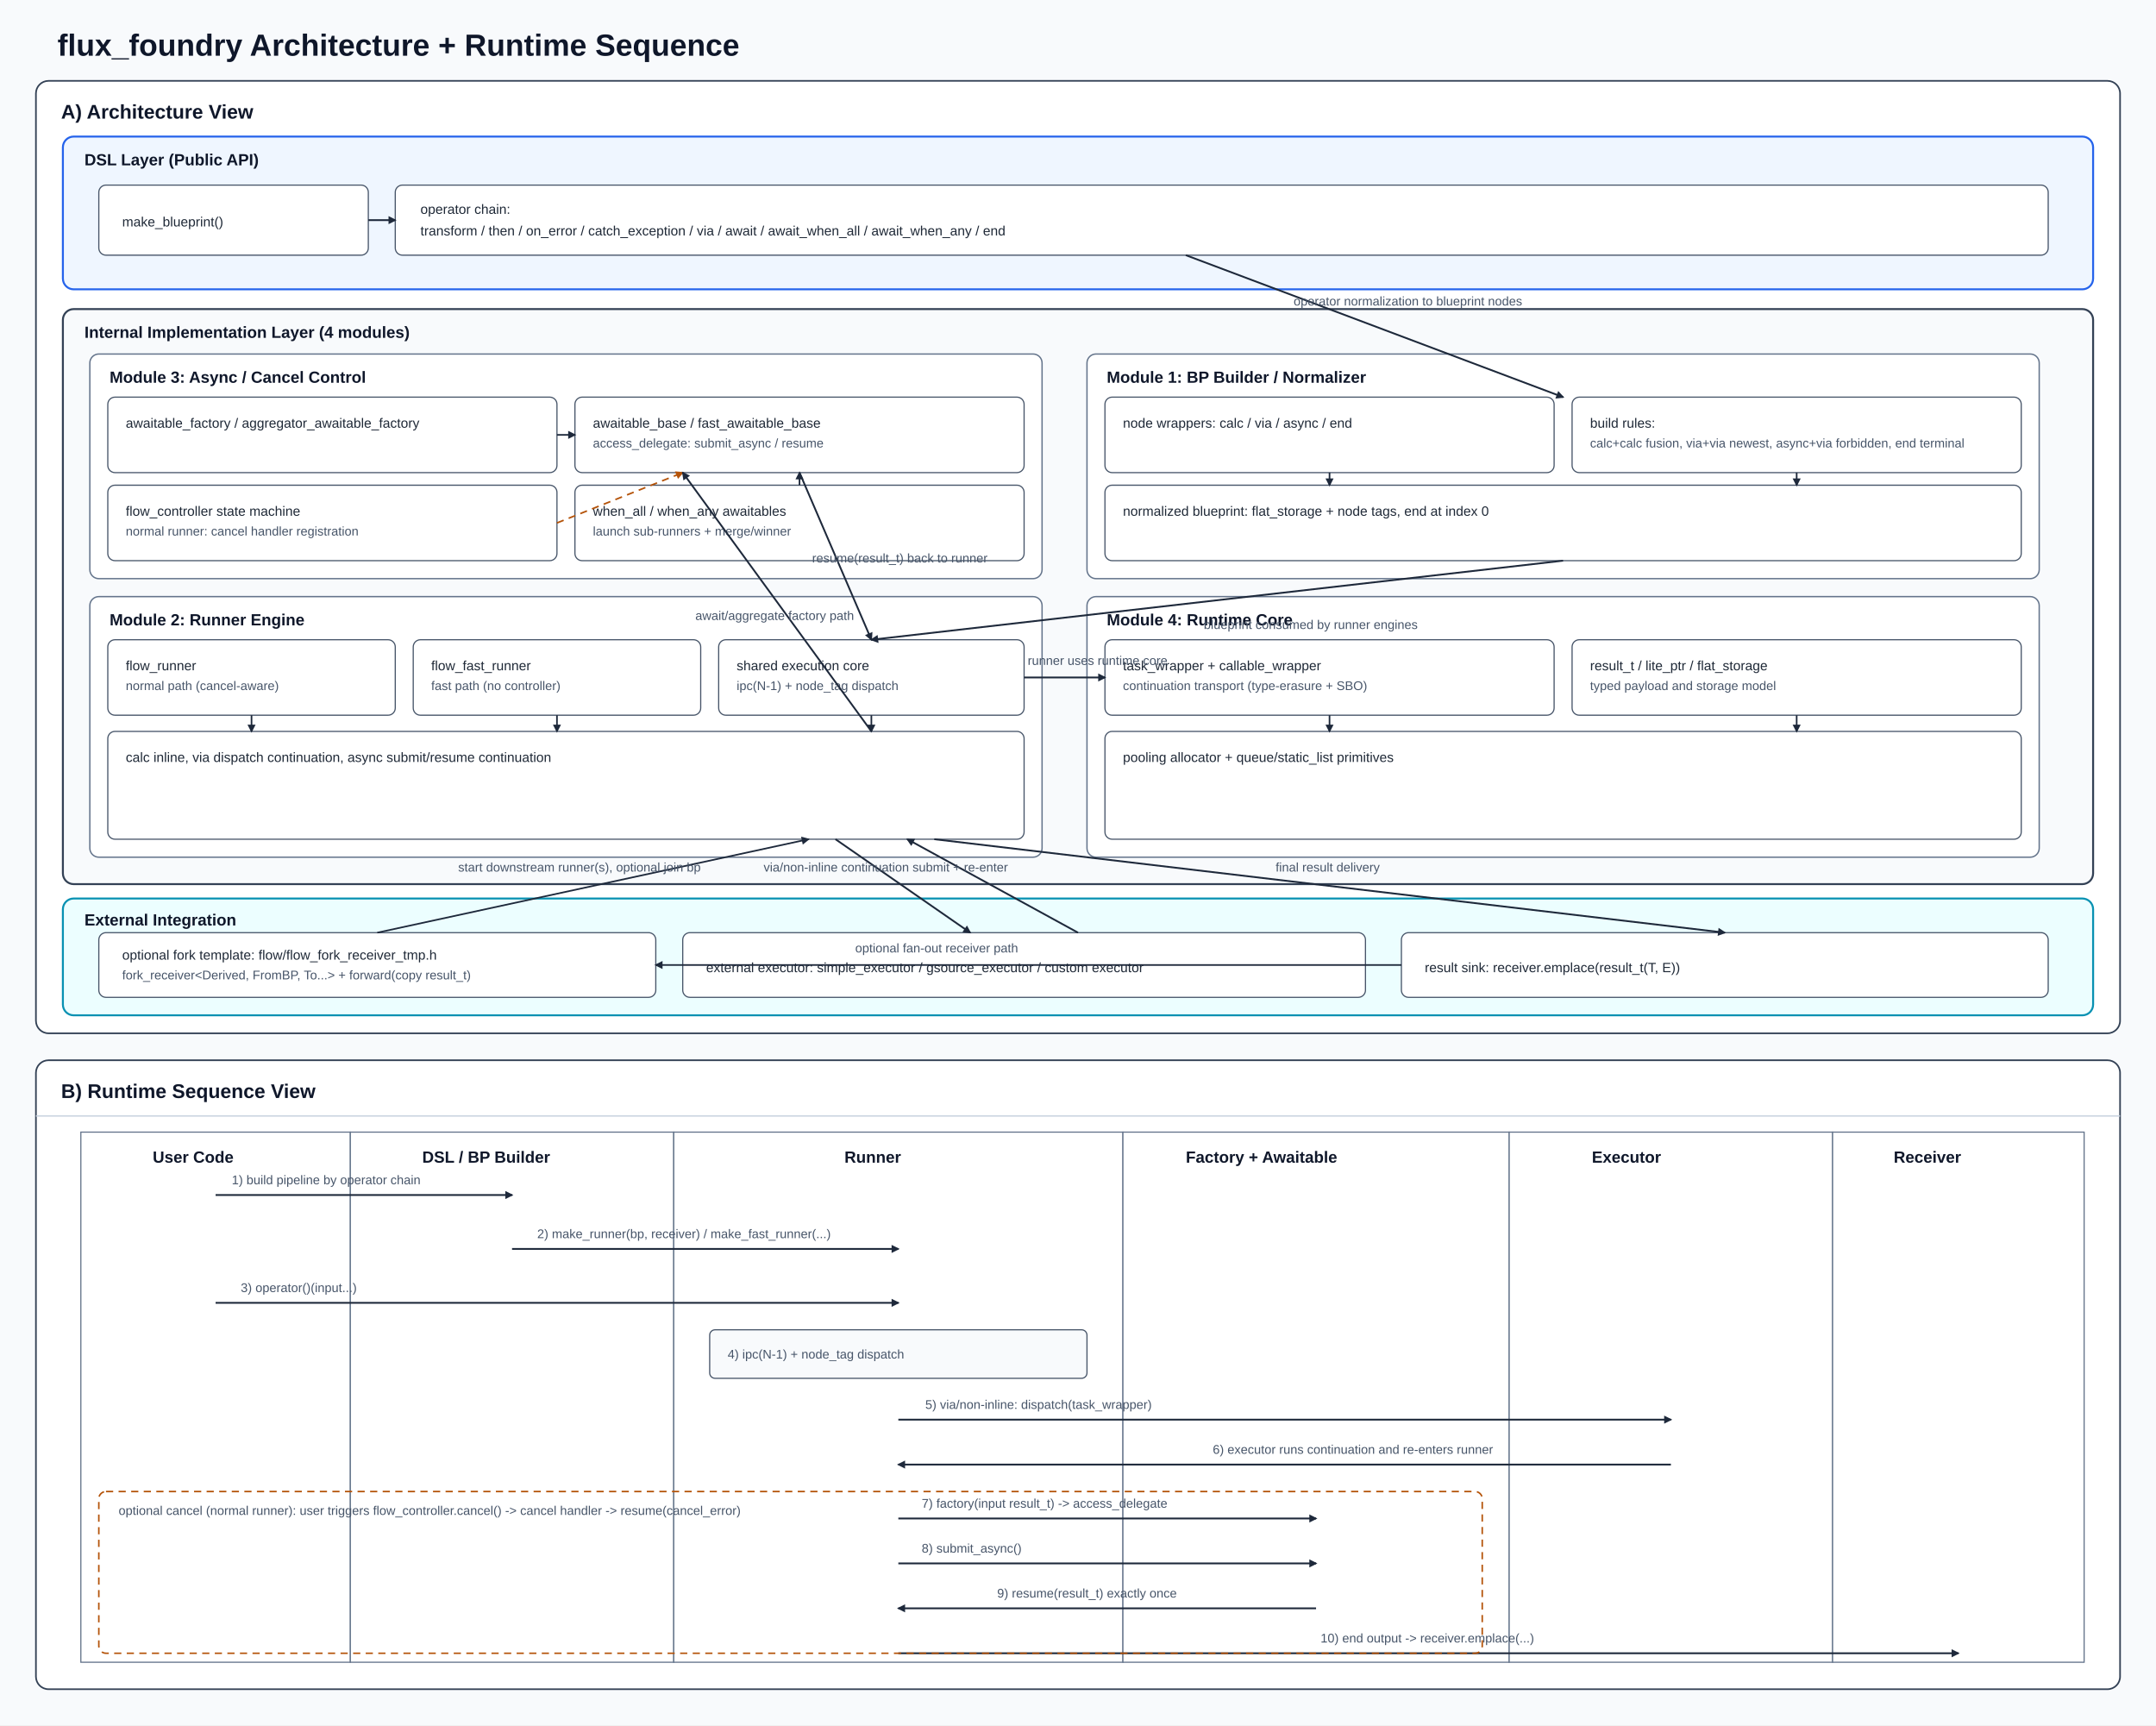
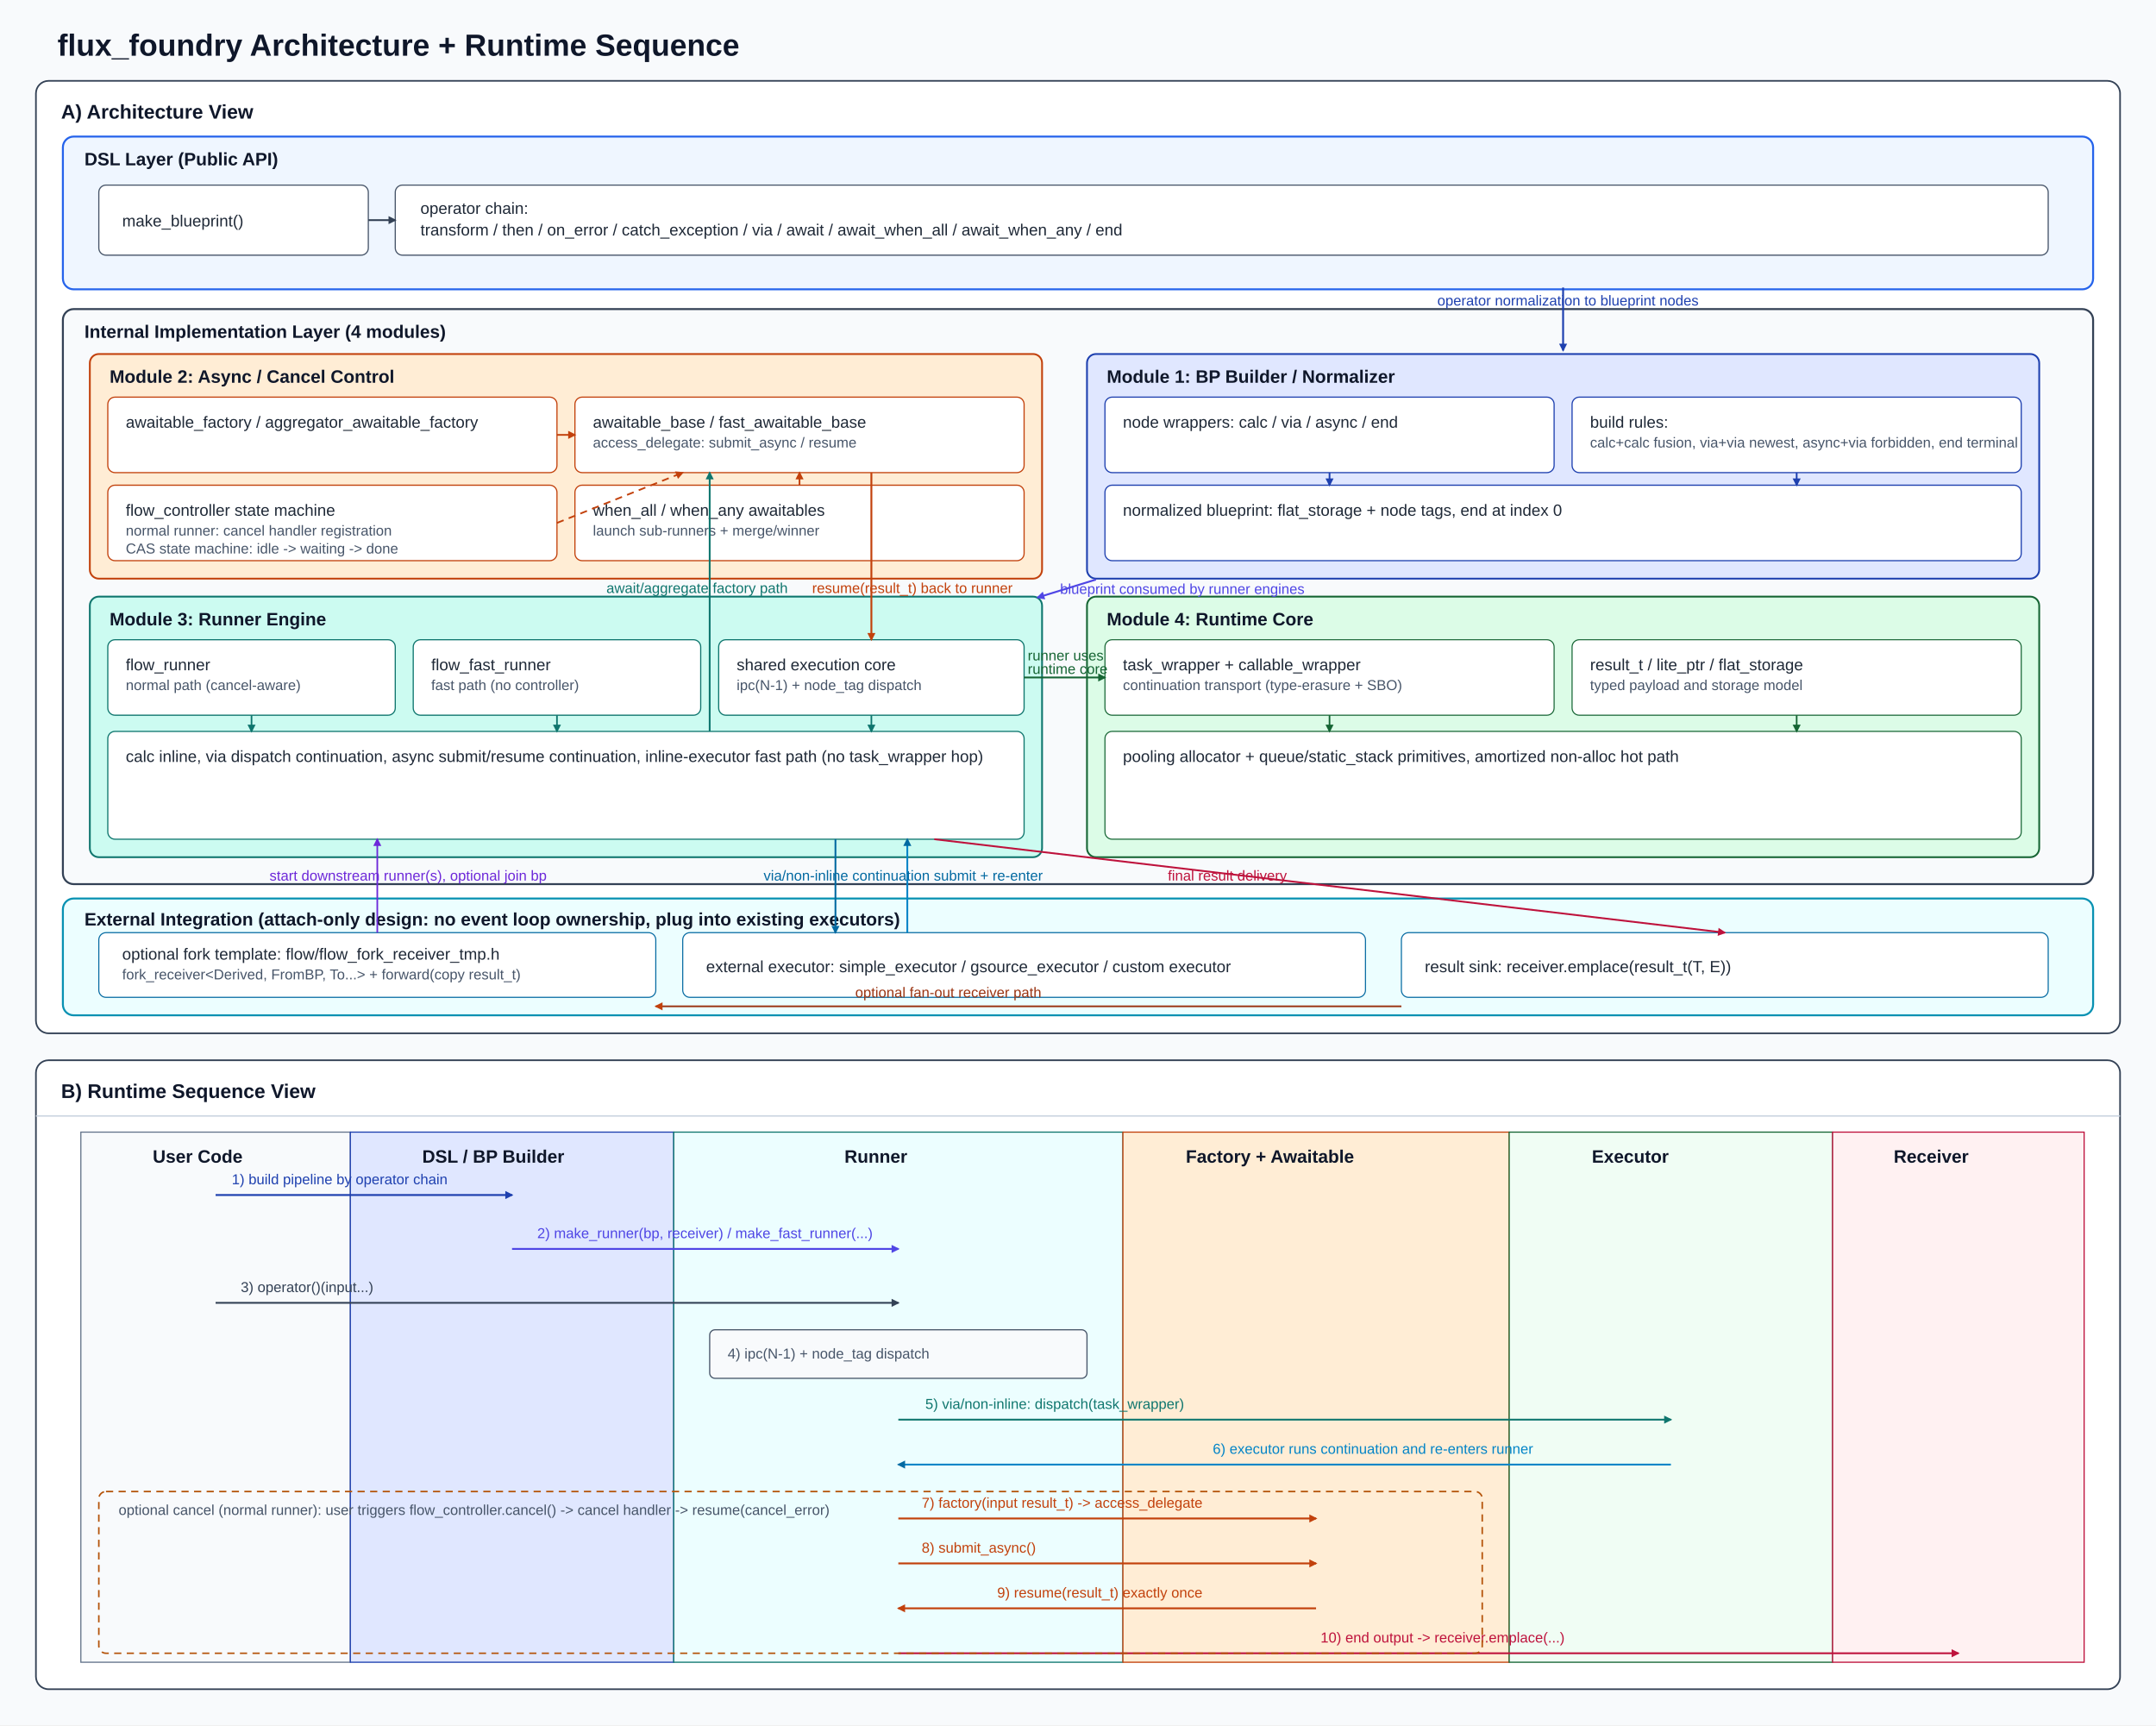
<svg xmlns="http://www.w3.org/2000/svg" width="2400" height="1920" viewBox="0 0 2400 1920" role="img" aria-labelledby="title desc">
  <defs>
    <style>
      .bg { fill: #f8fafc; }
      .panel { fill: #ffffff; stroke: #334155; stroke-width: 1.8; rx: 14; ry: 14; }
      .layer { fill: #eff6ff; stroke: #2563eb; stroke-width: 2.2; rx: 12; ry: 12; }
      .layer-impl { fill: #f8fafc; stroke: #334155; stroke-width: 2.2; rx: 12; ry: 12; }
      .layer-ext { fill: #ecfeff; stroke: #0891b2; stroke-width: 2.2; rx: 12; ry: 12; }
      .module { fill: #ffffff; stroke: #64748b; stroke-width: 1.5; rx: 10; ry: 10; }
+       .module-bp { fill: #e0e7ff; stroke: #1e40af; stroke-width: 2; rx: 10; ry: 10; }
+       .module-run { fill: #ccfbf1; stroke: #0f766e; stroke-width: 2; rx: 10; ry: 10; }
+       .module-async { fill: #ffedd5; stroke: #c2410c; stroke-width: 2; rx: 10; ry: 10; }
+       .module-core { fill: #dcfce7; stroke: #166534; stroke-width: 2; rx: 10; ry: 10; }
      .node { fill: #ffffff; stroke: #475569; stroke-width: 1.3; rx: 8; ry: 8; }
+       .node-bp { fill: #ffffff; stroke: #1e40af; stroke-width: 1.3; rx: 8; ry: 8; }
+       .node-run { fill: #ffffff; stroke: #0f766e; stroke-width: 1.3; rx: 8; ry: 8; }
+       .node-async { fill: #ffffff; stroke: #c2410c; stroke-width: 1.3; rx: 8; ry: 8; }
+       .node-core { fill: #ffffff; stroke: #166534; stroke-width: 1.2; rx: 8; ry: 8; }
+       .node-ext { fill: #ffffff; stroke: #0369a1; stroke-width: 1.2; rx: 8; ry: 8; }
      .seq-lane { fill: #ffffff; stroke: #64748b; stroke-width: 1.3; }
+       .seq-lane-user { fill: #f8fafc; stroke: #64748b; stroke-width: 1.3; }
+       .seq-lane-bp { fill: #e0e7ff; stroke: #1e40af; stroke-width: 1.3; }
+       .seq-lane-run { fill: #ecfeff; stroke: #0f766e; stroke-width: 1.3; }
+       .seq-lane-async { fill: #ffedd5; stroke: #c2410c; stroke-width: 1.3; }
+       .seq-lane-exec { fill: #f0fdf4; stroke: #166534; stroke-width: 1.3; }
+       .seq-lane-sink { fill: #fff1f2; stroke: #be123c; stroke-width: 1.3; }
      .seq-note { fill: #f8fafc; stroke: #475569; stroke-width: 1.3; rx: 6; ry: 6; }
      .seq-opt { fill: none; stroke: #b45309; stroke-width: 1.7; stroke-dasharray: 8 6; rx: 8; ry: 8; }
      .title { font: 620 34px "Segoe UI", "Arial", sans-serif; fill: #0f172a; }
      .subtitle { font: 600 22px "Segoe UI", "Arial", sans-serif; fill: #0f172a; }
-       .label { font: 600 18px "Segoe UI", "Arial", sans-serif; fill: #0f172a; }
-       .text { font: 450 15px "Segoe UI", "Arial", sans-serif; fill: #1f2937; }
-       .small { font: 430 14px "Segoe UI", "Arial", sans-serif; fill: #475569; }
-       .arrow { stroke: #1e293b; stroke-width: 2; fill: none; marker-end: url(#arrow); }
-       .arrow-soft { stroke: #1e293b; stroke-width: 1.8; fill: none; marker-end: url(#arrow); }
-       .arrow-dash { stroke: #b45309; stroke-width: 1.8; fill: none; stroke-dasharray: 8 6; marker-end: url(#arrow-orange); }
+       .label { font: 600 20px "Segoe UI", "Arial", sans-serif; fill: #0f172a; }
+       .text { font: 450 18px "Segoe UI", "Arial", sans-serif; fill: #1f2937; }
+       .small { font: 430 16px "Segoe UI", "Arial", sans-serif; fill: #475569; }
+       .txt-slate { fill: #334155; }
+       .txt-bp { fill: #1e40af; }
+       .txt-indigo { fill: #4f46e5; }
+       .txt-run { fill: #0f766e; }
+       .txt-async { fill: #c2410c; }
+       .txt-core { fill: #166534; }
+       .txt-ext { fill: #0369a1; }
+       .txt-ext2 { fill: #0284c7; }
+       .txt-sink { fill: #be123c; }
+       .txt-brown { fill: #9a3412; }
+       .txt-fork { fill: #6d28d9; }
+       .arrow { stroke: #334155; stroke-width: 2; fill: none; marker-end: url(#arrow-slate); }
+       .arrow-soft { stroke: #334155; stroke-width: 1.8; fill: none; marker-end: url(#arrow-slate); }
+       .arrow-bp-int { stroke: #1e40af; stroke-width: 1.9; fill: none; marker-end: url(#arrow-bp); }
+       .arrow-run-int { stroke: #0f766e; stroke-width: 1.8; fill: none; marker-end: url(#arrow-run); }
+       .arrow-async-int { stroke: #c2410c; stroke-width: 1.9; fill: none; marker-end: url(#arrow-async); }
+       .arrow-core-int { stroke: #166534; stroke-width: 1.8; fill: none; marker-end: url(#arrow-core); }
+       .arrow-inter-dsl-bp { stroke: #1e40af; stroke-width: 2.1; fill: none; marker-end: url(#arrow-bp); }
+       .arrow-inter-bp-run { stroke: #4f46e5; stroke-width: 2.1; fill: none; marker-end: url(#arrow-indigo); }
+       .arrow-inter-run-async { stroke: #0f766e; stroke-width: 2; fill: none; marker-end: url(#arrow-run); }
+       .arrow-inter-async-run { stroke: #c2410c; stroke-width: 2.1; fill: none; marker-end: url(#arrow-async); }
+       .arrow-inter-run-core { stroke: #166534; stroke-width: 2; fill: none; marker-end: url(#arrow-core); }
+       .arrow-inter-run-ext { stroke: #0369a1; stroke-width: 2; fill: none; marker-end: url(#arrow-ext); }
+       .arrow-inter-ext-run { stroke: #0284c7; stroke-width: 2; fill: none; marker-end: url(#arrow-ext); }
+       .arrow-inter-run-sink { stroke: #be123c; stroke-width: 2; fill: none; marker-end: url(#arrow-sink); }
+       .arrow-inter-sink-fork { stroke: #9a3412; stroke-width: 1.9; fill: none; marker-end: url(#arrow-async); }
+       .arrow-inter-fork-run { stroke: #6d28d9; stroke-width: 1.8; fill: none; marker-end: url(#arrow-violet); }
+       .arrow-async-dash { stroke: #c2410c; stroke-width: 1.9; fill: none; stroke-dasharray: 8 6; marker-end: url(#arrow-async); }
+       .arrow-seq-user-dsl { stroke: #1e40af; stroke-width: 2.1; fill: none; marker-end: url(#arrow-bp); }
+       .arrow-seq-dsl-run { stroke: #4f46e5; stroke-width: 2.1; fill: none; marker-end: url(#arrow-indigo); }
+       .arrow-seq-user-run { stroke: #334155; stroke-width: 2; fill: none; marker-end: url(#arrow-slate); }
+       .arrow-seq-run-exec { stroke: #0f766e; stroke-width: 2; fill: none; marker-end: url(#arrow-run); }
+       .arrow-seq-exec-run { stroke: #0284c7; stroke-width: 2; fill: none; marker-end: url(#arrow-ext); }
+       .arrow-seq-run-async { stroke: #c2410c; stroke-width: 2.1; fill: none; marker-end: url(#arrow-async); }
+       .arrow-seq-async-run { stroke: #c2410c; stroke-width: 2.1; fill: none; marker-end: url(#arrow-async); }
+       .arrow-seq-run-sink { stroke: #be123c; stroke-width: 2; fill: none; marker-end: url(#arrow-sink); }
      .divider { stroke: #cbd5e1; stroke-width: 1.6; }
    </style>
-     <marker id="arrow" markerWidth="9" markerHeight="9" refX="7.5" refY="4.5" markerUnits="userSpaceOnUse" orient="auto">
-       <path d="M0,0 L9,4.5 L0,9 z" fill="#1e293b" />
-     </marker>
-     <marker id="arrow-orange" markerWidth="9" markerHeight="9" refX="7.5" refY="4.5" markerUnits="userSpaceOnUse" orient="auto">
-       <path d="M0,0 L9,4.5 L0,9 z" fill="#b45309" />
+     <marker id="arrow-slate" markerWidth="9" markerHeight="9" refX="7.5" refY="4.5" markerUnits="userSpaceOnUse" orient="auto">
+       <path d="M0,0 L9,4.5 L0,9 z" fill="#334155" />
+     </marker>
+     <marker id="arrow-bp" markerWidth="9" markerHeight="9" refX="7.5" refY="4.5" markerUnits="userSpaceOnUse" orient="auto">
+       <path d="M0,0 L9,4.5 L0,9 z" fill="#1e40af" />
+     </marker>
+     <marker id="arrow-indigo" markerWidth="9" markerHeight="9" refX="7.5" refY="4.5" markerUnits="userSpaceOnUse" orient="auto">
+       <path d="M0,0 L9,4.5 L0,9 z" fill="#4f46e5" />
+     </marker>
+     <marker id="arrow-run" markerWidth="9" markerHeight="9" refX="7.5" refY="4.5" markerUnits="userSpaceOnUse" orient="auto">
+       <path d="M0,0 L9,4.5 L0,9 z" fill="#0f766e" />
+     </marker>
+     <marker id="arrow-async" markerWidth="9" markerHeight="9" refX="7.5" refY="4.5" markerUnits="userSpaceOnUse" orient="auto">
+       <path d="M0,0 L9,4.5 L0,9 z" fill="#c2410c" />
+     </marker>
+     <marker id="arrow-core" markerWidth="9" markerHeight="9" refX="7.5" refY="4.5" markerUnits="userSpaceOnUse" orient="auto">
+       <path d="M0,0 L9,4.5 L0,9 z" fill="#166534" />
+     </marker>
+     <marker id="arrow-ext" markerWidth="9" markerHeight="9" refX="7.5" refY="4.5" markerUnits="userSpaceOnUse" orient="auto">
+       <path d="M0,0 L9,4.5 L0,9 z" fill="#0369a1" />
+     </marker>
+     <marker id="arrow-sink" markerWidth="9" markerHeight="9" refX="7.5" refY="4.5" markerUnits="userSpaceOnUse" orient="auto">
+       <path d="M0,0 L9,4.5 L0,9 z" fill="#be123c" />
+     </marker>
+     <marker id="arrow-violet" markerWidth="9" markerHeight="9" refX="7.5" refY="4.5" markerUnits="userSpaceOnUse" orient="auto">
+       <path d="M0,0 L9,4.5 L0,9 z" fill="#6d28d9" />
    </marker>
  </defs>
  <rect class="bg" x="0" y="0" width="2400" height="1920" />
  <text class="title" x="64" y="62">flux_foundry Architecture + Runtime Sequence</text>
  <rect class="panel" x="40" y="90" width="2320" height="1060" />
  <text class="subtitle" x="68" y="132">A) Architecture View</text>
  <rect class="layer" x="70" y="152" width="2260" height="170" />
  <text class="label" x="94" y="184">DSL Layer (Public API)</text>
  <rect class="node" x="110" y="206" width="300" height="78" />
  <text class="text" x="136" y="252">make_blueprint()</text>
  <rect class="node" x="440" y="206" width="1840" height="78" />
  <text class="text" x="468" y="238">operator chain:</text>
  <text class="text" x="468" y="262">transform / then / on_error / catch_exception / via / await / await_when_all / await_when_any / end</text>
  <path class="arrow" d="M410 245 L440 245" />
  <rect class="layer-impl" x="70" y="344" width="2260" height="640" />
  <text class="label" x="94" y="376">Internal Implementation Layer (4 modules)</text>
-   <rect class="module" x="100" y="394" width="1060" height="250" />
-   <text class="label" x="122" y="426">Module 3: Async / Cancel Control</text>
-   <rect class="node" x="120" y="442" width="500" height="84" />
+   <rect class="module-async" x="100" y="394" width="1060" height="250" />
+   <text class="label" x="122" y="426">Module 2: Async / Cancel Control</text>
+   <rect class="node-async" x="120" y="442" width="500" height="84" />
  <text class="text" x="140" y="476">awaitable_factory / aggregator_awaitable_factory</text>
-   <rect class="node" x="640" y="442" width="500" height="84" />
+   <rect class="node-async" x="640" y="442" width="500" height="84" />
  <text class="text" x="660" y="476">awaitable_base / fast_awaitable_base</text>
  <text class="small" x="660" y="498">access_delegate: submit_async / resume</text>
-   <rect class="node" x="120" y="540" width="500" height="84" />
+   <rect class="node-async" x="120" y="540" width="500" height="84" />
  <text class="text" x="140" y="574">flow_controller state machine</text>
  <text class="small" x="140" y="596">normal runner: cancel handler registration</text>
-   <rect class="node" x="640" y="540" width="500" height="84" />
+   <text class="small" x="140" y="616">CAS state machine: idle -&gt; waiting -&gt; done</text>
+   <rect class="node-async" x="640" y="540" width="500" height="84" />
  <text class="text" x="660" y="574">when_all / when_any awaitables</text>
  <text class="small" x="660" y="596">launch sub-runners + merge/winner</text>
-   <path class="arrow-soft" d="M620 484 L640 484" />
-   <path class="arrow-soft" d="M890 540 L890 526" />
-   <path class="arrow-dash" d="M620 582 L760 526" />
-   <rect class="module" x="1210" y="394" width="1060" height="250" />
+   <path class="arrow-async-int" d="M620 484 L640 484" />
+   <path class="arrow-async-int" d="M890 540 L890 526" />
+   <path class="arrow-async-dash" d="M620 582 L760 526" />
+   <rect class="module-bp" x="1210" y="394" width="1060" height="250" />
  <text class="label" x="1232" y="426">Module 1: BP Builder / Normalizer</text>
-   <rect class="node" x="1230" y="442" width="500" height="84" />
+   <rect class="node-bp" x="1230" y="442" width="500" height="84" />
  <text class="text" x="1250" y="476">node wrappers: calc / via / async / end</text>
-   <rect class="node" x="1750" y="442" width="500" height="84" />
+   <rect class="node-bp" x="1750" y="442" width="500" height="84" />
  <text class="text" x="1770" y="476">build rules:</text>
  <text class="small" x="1770" y="498">calc+calc fusion, via+via newest, async+via forbidden, end terminal</text>
-   <rect class="node" x="1230" y="540" width="1020" height="84" />
+   <rect class="node-bp" x="1230" y="540" width="1020" height="84" />
  <text class="text" x="1250" y="574">normalized blueprint: flat_storage + node tags, end at index 0</text>
-   <path class="arrow-soft" d="M1480 526 L1480 540" />
-   <path class="arrow-soft" d="M2000 526 L2000 540" />
-   <rect class="module" x="100" y="664" width="1060" height="290" />
-   <text class="label" x="122" y="696">Module 2: Runner Engine</text>
-   <rect class="node" x="120" y="712" width="320" height="84" />
+   <path class="arrow-bp-int" d="M1480 526 L1480 540" />
+   <path class="arrow-bp-int" d="M2000 526 L2000 540" />
+   <rect class="module-run" x="100" y="664" width="1060" height="290" />
+   <text class="label" x="122" y="696">Module 3: Runner Engine</text>
+   <rect class="node-run" x="120" y="712" width="320" height="84" />
  <text class="text" x="140" y="746">flow_runner</text>
  <text class="small" x="140" y="768">normal path (cancel-aware)</text>
-   <rect class="node" x="460" y="712" width="320" height="84" />
+   <rect class="node-run" x="460" y="712" width="320" height="84" />
  <text class="text" x="480" y="746">flow_fast_runner</text>
  <text class="small" x="480" y="768">fast path (no controller)</text>
-   <rect class="node" x="800" y="712" width="340" height="84" />
+   <rect class="node-run" x="800" y="712" width="340" height="84" />
  <text class="text" x="820" y="746">shared execution core</text>
  <text class="small" x="820" y="768">ipc(N-1) + node_tag dispatch</text>
-   <rect class="node" x="120" y="814" width="1020" height="120" />
-   <text class="text" x="140" y="848">calc inline, via dispatch continuation, async submit/resume continuation</text>
-   <path class="arrow-soft" d="M280 796 L280 814" />
-   <path class="arrow-soft" d="M620 796 L620 814" />
-   <path class="arrow-soft" d="M970 796 L970 814" />
-   <rect class="module" x="1210" y="664" width="1060" height="290" />
+   <rect class="node-run" x="120" y="814" width="1020" height="120" />
+   <text class="text" x="140" y="848">calc inline, via dispatch continuation, async submit/resume continuation, inline-executor fast path (no task_wrapper hop)</text>
+   <path class="arrow-run-int" d="M280 796 L280 814" />
+   <path class="arrow-run-int" d="M620 796 L620 814" />
+   <path class="arrow-run-int" d="M970 796 L970 814" />
+   <rect class="module-core" x="1210" y="664" width="1060" height="290" />
  <text class="label" x="1232" y="696">Module 4: Runtime Core</text>
-   <rect class="node" x="1230" y="712" width="500" height="84" />
+   <rect class="node-core" x="1230" y="712" width="500" height="84" />
  <text class="text" x="1250" y="746">task_wrapper + callable_wrapper</text>
  <text class="small" x="1250" y="768">continuation transport (type-erasure + SBO)</text>
-   <rect class="node" x="1750" y="712" width="500" height="84" />
+   <rect class="node-core" x="1750" y="712" width="500" height="84" />
  <text class="text" x="1770" y="746">result_t / lite_ptr / flat_storage</text>
  <text class="small" x="1770" y="768">typed payload and storage model</text>
-   <rect class="node" x="1230" y="814" width="1020" height="120" />
-   <text class="text" x="1250" y="848">pooling allocator + queue/static_list primitives</text>
-   <path class="arrow-soft" d="M1480 796 L1480 814" />
-   <path class="arrow-soft" d="M2000 796 L2000 814" />
+   <rect class="node-core" x="1230" y="814" width="1020" height="120" />
+   <text class="text" x="1250" y="848">pooling allocator + queue/static_stack primitives, amortized non-alloc hot path</text>
+   <path class="arrow-core-int" d="M1480 796 L1480 814" />
+   <path class="arrow-core-int" d="M2000 796 L2000 814" />
  <rect class="layer-ext" x="70" y="1000" width="2260" height="130" />
-   <text class="label" x="94" y="1030">External Integration</text>
-   <rect class="node" x="110" y="1038" width="620" height="72" />
+   <text class="label" x="94" y="1030">External Integration (attach-only design: no event loop ownership, plug into existing executors)</text>
+   <rect class="node-ext" x="110" y="1038" width="620" height="72" />
  <text class="text" x="136" y="1068">optional fork template: flow/flow_fork_receiver_tmp.h</text>
  <text class="small" x="136" y="1090">fork_receiver&lt;Derived, FromBP, To...&gt; + forward(copy result_t)</text>
-   <rect class="node" x="760" y="1038" width="760" height="72" />
+   <rect class="node-ext" x="760" y="1038" width="760" height="72" />
  <text class="text" x="786" y="1082">external executor: simple_executor / gsource_executor / custom executor</text>
-   <rect class="node" x="1560" y="1038" width="720" height="72" />
+   <rect class="node-ext" x="1560" y="1038" width="720" height="72" />
  <text class="text" x="1586" y="1082">result sink: receiver.emplace(result_t(T, E))</text>
-   <path class="arrow" d="M1320 284 L1740 442" />
-   <text class="small" x="1440" y="340">operator normalization to blueprint nodes</text>
-   <path class="arrow" d="M1740 624 L970 712" />
-   <text class="small" x="1340" y="700">blueprint consumed by runner engines</text>
-   <path class="arrow" d="M970 814 L760 526" />
-   <text class="small" x="774" y="690">await/aggregate factory path</text>
-   <path class="arrow" d="M890 526 L970 712" />
-   <text class="small" x="904" y="626">resume(result_t) back to runner</text>
-   <path class="arrow" d="M1140 754 L1230 754" />
-   <text class="small" x="1144" y="740">runner uses runtime core</text>
-   <path class="arrow" d="M930 934 L1080 1038" />
-   <path class="arrow" d="M1200 1038 L1010 934" />
-   <text class="small" x="850" y="970">via/non-inline continuation submit + re-enter</text>
-   <path class="arrow" d="M1040 934 L1920 1038" />
-   <text class="small" x="1420" y="970">final result delivery</text>
-   <path class="arrow-soft" d="M1560 1074 L730 1074" />
-   <text class="small" x="952" y="1060">optional fan-out receiver path</text>
-   <path class="arrow-soft" d="M420 1038 L900 934" />
-   <text class="small" x="510" y="970">start downstream runner(s), optional join bp</text>
+   <path class="arrow-inter-dsl-bp" d="M1740 320 L1740 390" />
+   <text class="small txt-bp" x="1600" y="340">operator normalization to blueprint nodes</text>
+   <path class="arrow-inter-bp-run" d="M1220 645 L1155 665" />
+   <text class="small txt-indigo" x="1180" y="661">blueprint consumed by runner engines</text>
+   <path class="arrow-inter-run-async" d="M790 814 L790 526" />
+   <text class="small txt-run" x="675" y="660">await/aggregate factory path</text>
+   <path class="arrow-inter-async-run" d="M970 526 L970 712" />
+   <text class="small txt-async" x="904" y="660">resume(result_t) back to runner</text>
+   <path class="arrow-inter-run-core" d="M1140 754 L1230 754" />
+   <text class="small txt-core" x="1144" y="735">runner uses</text>
+   <text class="small txt-core" x="1144" y="750">runtime core</text>
+   <path class="arrow-inter-run-ext" d="M930 934 L930 1038" />
+   <path class="arrow-inter-ext-run" d="M1010 1038 L1010 934" />
+   <text class="small txt-ext" x="850" y="980">via/non-inline continuation submit + re-enter</text>
+   <path class="arrow-inter-run-sink" d="M1040 934 L1920 1038" />
+   <text class="small txt-sink" x="1300" y="980">final result delivery</text>
+   <path class="arrow-inter-sink-fork" d="M1560 1120 L730 1120" />
+   <text class="small txt-brown" x="952" y="1110">optional fan-out receiver path</text>
+   <path class="arrow-inter-fork-run" d="M420 1038 L420 934" />
+   <text class="small txt-fork" x="300" y="980">start downstream runner(s), optional join bp</text>
  <rect class="panel" x="40" y="1180" width="2320" height="700" />
  <text class="subtitle" x="68" y="1222">B) Runtime Sequence View</text>
  <line class="divider" x1="40" y1="1242" x2="2360" y2="1242" />
-   <rect class="seq-lane" x="90" y="1260" width="300" height="590" />
-   <rect class="seq-lane" x="390" y="1260" width="360" height="590" />
-   <rect class="seq-lane" x="750" y="1260" width="500" height="590" />
-   <rect class="seq-lane" x="1250" y="1260" width="430" height="590" />
-   <rect class="seq-lane" x="1680" y="1260" width="360" height="590" />
-   <rect class="seq-lane" x="2040" y="1260" width="280" height="590" />
+   <rect class="seq-lane-user" x="90" y="1260" width="300" height="590" />
+   <rect class="seq-lane-bp" x="390" y="1260" width="360" height="590" />
+   <rect class="seq-lane-run" x="750" y="1260" width="500" height="590" />
+   <rect class="seq-lane-async" x="1250" y="1260" width="430" height="590" />
+   <rect class="seq-lane-exec" x="1680" y="1260" width="360" height="590" />
+   <rect class="seq-lane-sink" x="2040" y="1260" width="280" height="590" />
  <text class="label" x="170" y="1294">User Code</text>
  <text class="label" x="470" y="1294">DSL / BP Builder</text>
  <text class="label" x="940" y="1294">Runner</text>
  <text class="label" x="1320" y="1294">Factory + Awaitable</text>
  <text class="label" x="1772" y="1294">Executor</text>
  <text class="label" x="2108" y="1294">Receiver</text>
-   <path class="arrow" d="M240 1330 L570 1330" />
-   <text class="small" x="258" y="1318">1) build pipeline by operator chain</text>
-   <path class="arrow" d="M570 1390 L1000 1390" />
-   <text class="small" x="598" y="1378">2) make_runner(bp, receiver) / make_fast_runner(...)</text>
-   <path class="arrow" d="M240 1450 L1000 1450" />
-   <text class="small" x="268" y="1438">3) operator()(input...)</text>
+   <path class="arrow-seq-user-dsl" d="M240 1330 L570 1330" />
+   <text class="small txt-bp" x="258" y="1318">1) build pipeline by operator chain</text>
+   <path class="arrow-seq-dsl-run" d="M570 1390 L1000 1390" />
+   <text class="small txt-indigo" x="598" y="1378">2) make_runner(bp, receiver) / make_fast_runner(...)</text>
+   <path class="arrow-seq-user-run" d="M240 1450 L1000 1450" />
+   <text class="small txt-slate" x="268" y="1438">3) operator()(input...)</text>
  <rect class="seq-note" x="790" y="1480" width="420" height="54" />
  <text class="small" x="810" y="1512">4) ipc(N-1) + node_tag dispatch</text>
-   <path class="arrow" d="M1000 1580 L1860 1580" />
-   <text class="small" x="1030" y="1568">5) via/non-inline: dispatch(task_wrapper)</text>
-   <path class="arrow" d="M1860 1630 L1000 1630" />
-   <text class="small" x="1350" y="1618">6) executor runs continuation and re-enters runner</text>
-   <path class="arrow" d="M1000 1690 L1465 1690" />
-   <text class="small" x="1026" y="1678">7) factory(input result_t) -&gt; access_delegate</text>
-   <path class="arrow" d="M1000 1740 L1465 1740" />
-   <text class="small" x="1026" y="1728">8) submit_async()</text>
-   <path class="arrow" d="M1465 1790 L1000 1790" />
-   <text class="small" x="1110" y="1778">9) resume(result_t) exactly once</text>
-   <path class="arrow" d="M1000 1840 L2180 1840" />
-   <text class="small" x="1470" y="1828">10) end output -&gt; receiver.emplace(...)</text>
+   <path class="arrow-seq-run-exec" d="M1000 1580 L1860 1580" />
+   <text class="small txt-run" x="1030" y="1568">5) via/non-inline: dispatch(task_wrapper)</text>
+   <path class="arrow-seq-exec-run" d="M1860 1630 L1000 1630" />
+   <text class="small txt-ext2" x="1350" y="1618">6) executor runs continuation and re-enters runner</text>
+   <path class="arrow-seq-run-async" d="M1000 1690 L1465 1690" />
+   <text class="small txt-async" x="1026" y="1678">7) factory(input result_t) -&gt; access_delegate</text>
+   <path class="arrow-seq-run-async" d="M1000 1740 L1465 1740" />
+   <text class="small txt-async" x="1026" y="1728">8) submit_async()</text>
+   <path class="arrow-seq-async-run" d="M1465 1790 L1000 1790" />
+   <text class="small txt-async" x="1110" y="1778">9) resume(result_t) exactly once</text>
+   <path class="arrow-seq-run-sink" d="M1000 1840 L2180 1840" />
+   <text class="small txt-sink" x="1470" y="1828">10) end output -&gt; receiver.emplace(...)</text>
  <rect class="seq-opt" x="110" y="1660" width="1540" height="180" />
  <text class="small" x="132" y="1686">optional cancel (normal runner): user triggers flow_controller.cancel() -&gt; cancel handler -&gt; resume(cancel_error)</text>
</svg>
